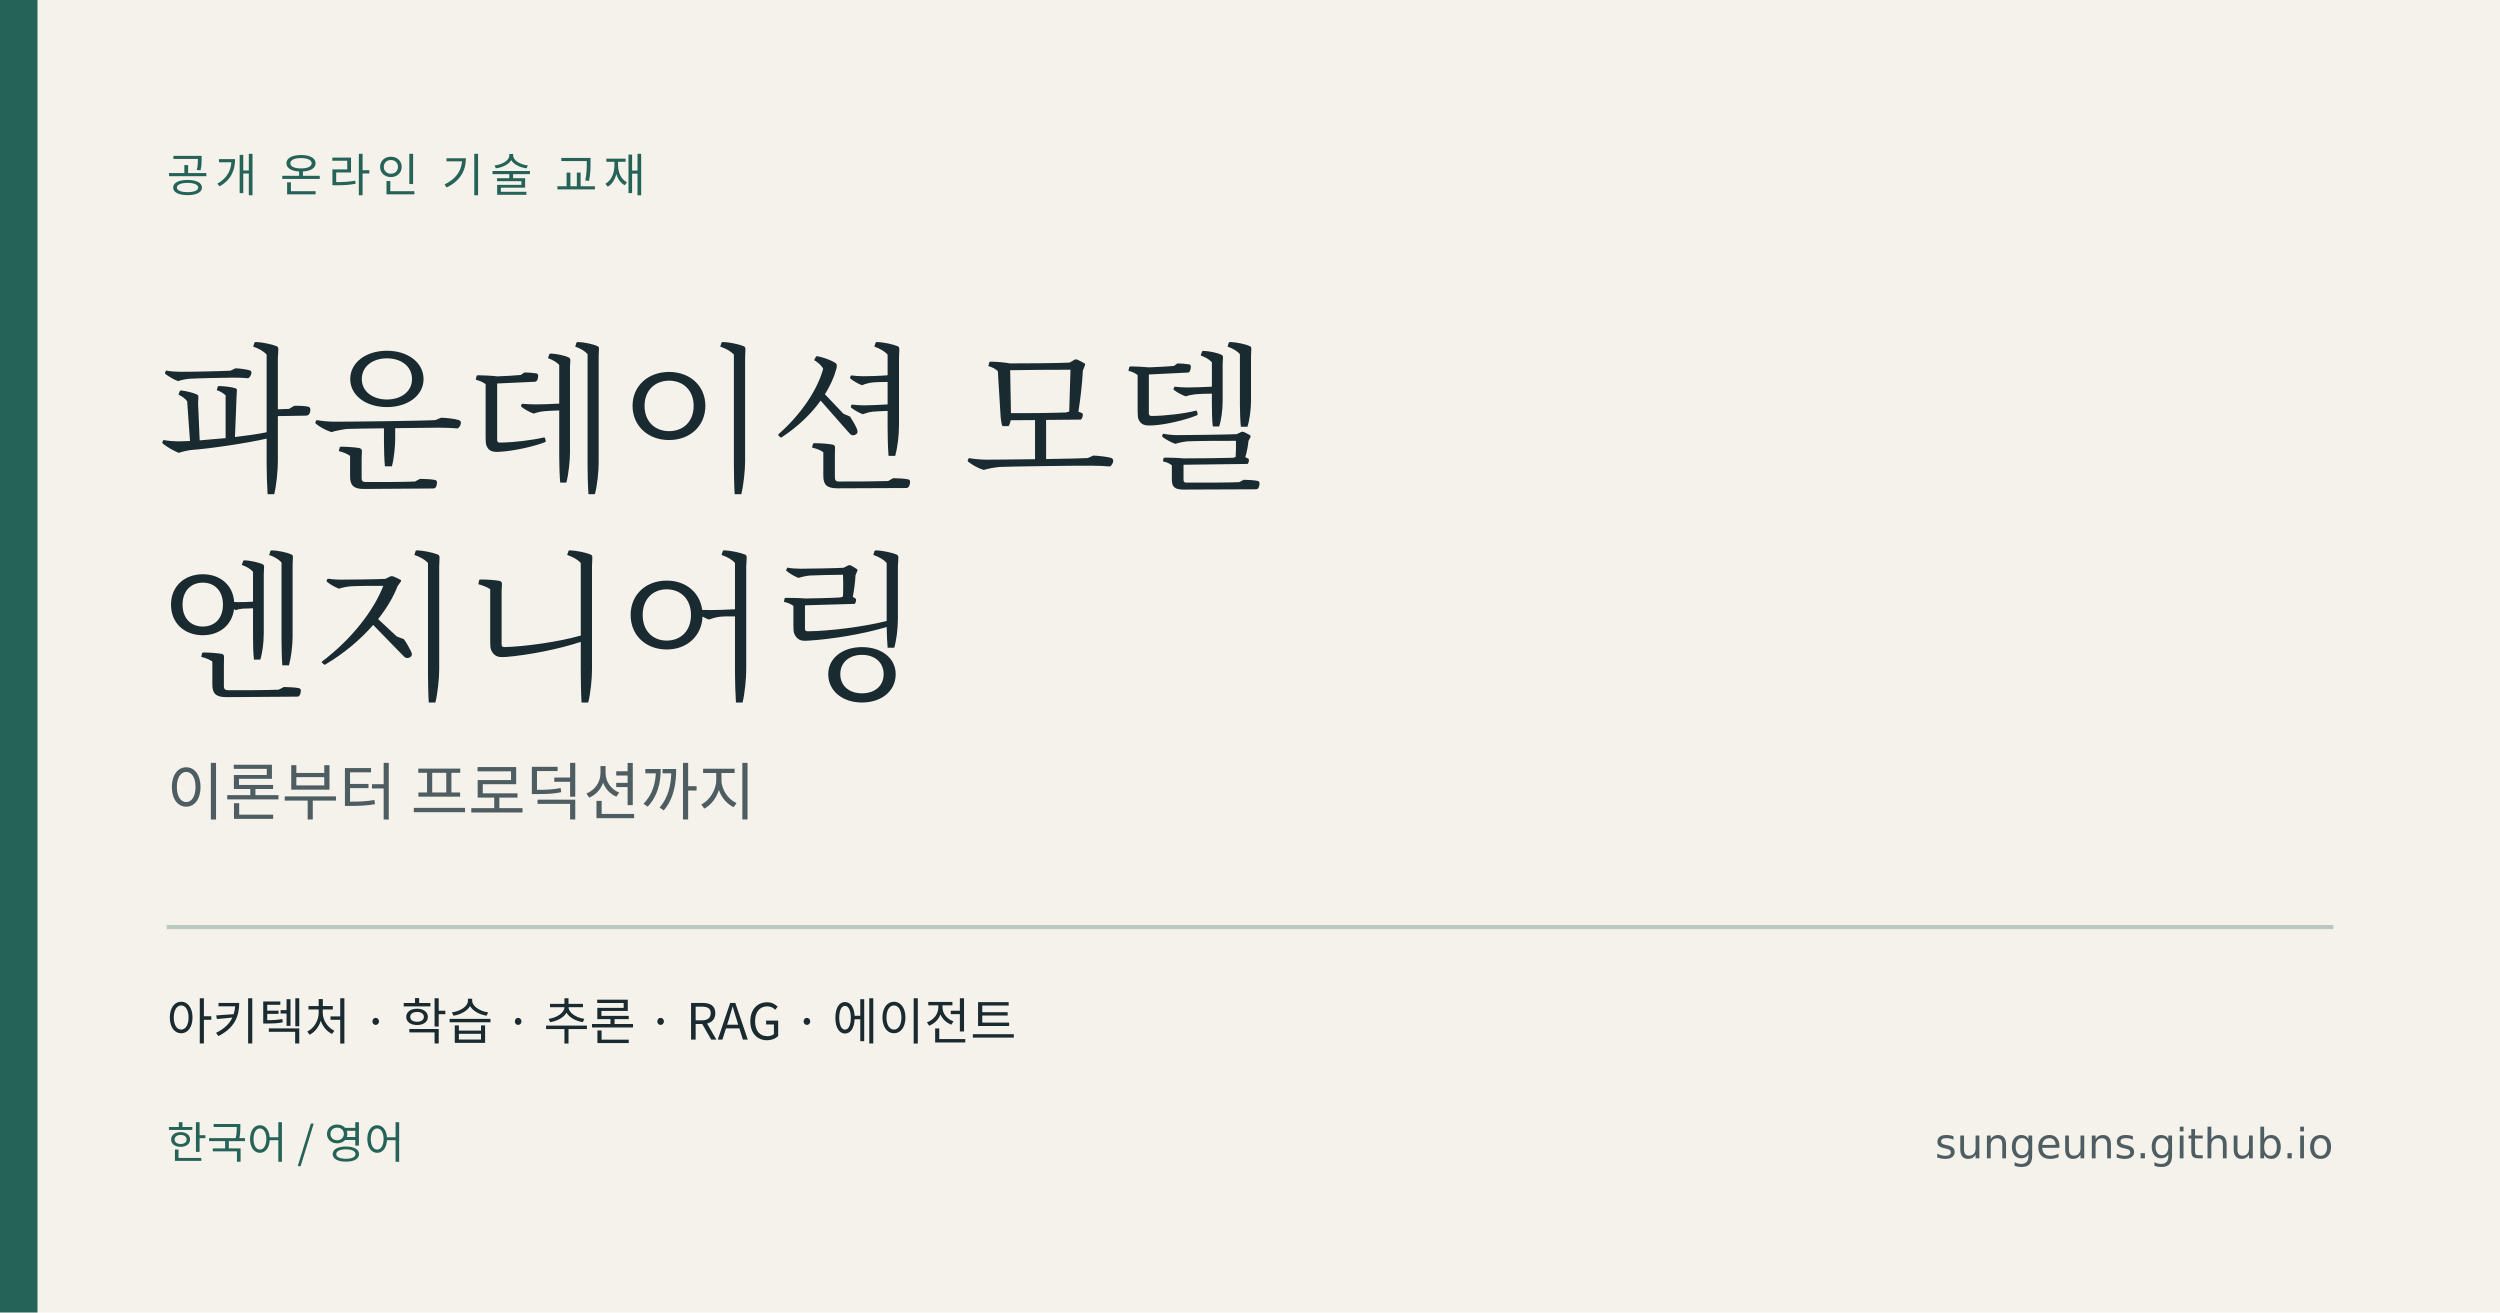
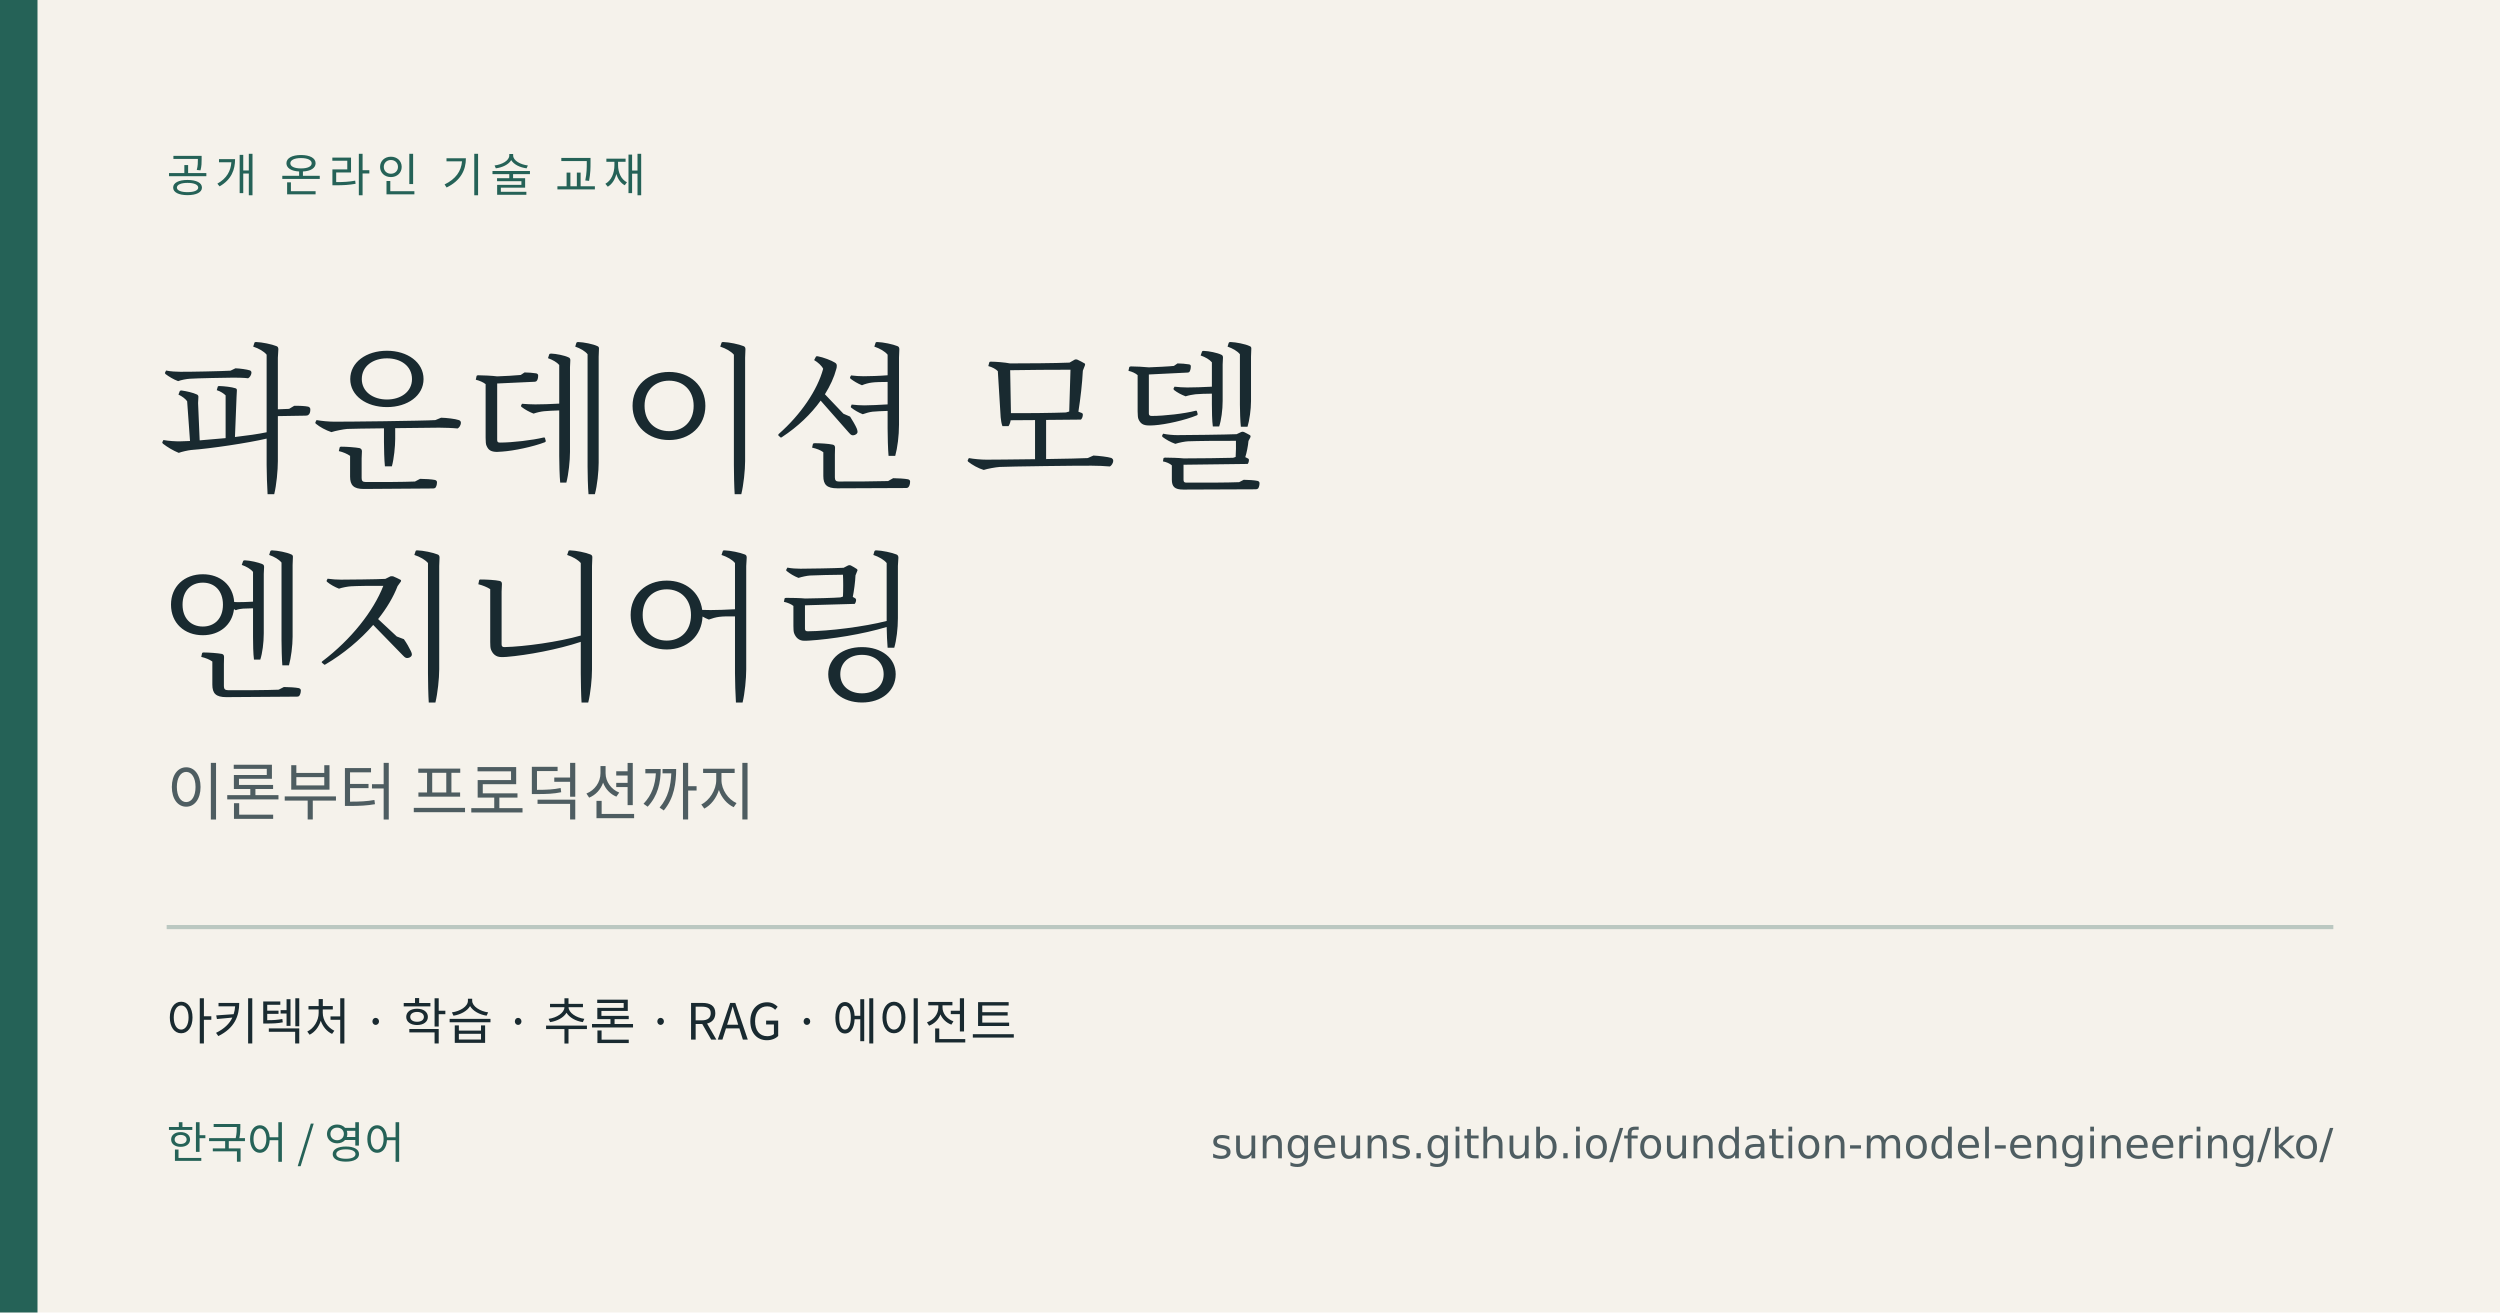
<svg xmlns="http://www.w3.org/2000/svg" width="1200" height="630" viewBox="0 0 1200 630">
  <rect width="1200" height="630" fill="#f5f2eb" />
  <rect width="18" height="630" fill="#256257" />
  <text x="80" y="92" font-family="Noto Sans CJK KR, sans-serif" font-size="22" letter-spacing="3" fill="#256257">공개 온라인 기술 교재</text>
  <text x="76" y="229" font-family="Noto Serif CJK KR, serif" font-size="76" fill="#192a30">파운데이션 모델</text>
  <text x="76" y="329" font-family="Noto Serif CJK KR, serif" font-size="76" fill="#192a30">엔지니어링</text>
  <text x="80" y="391" font-family="Noto Sans CJK KR, sans-serif" font-size="30" fill="#4e5d61">이론부터 프로덕션까지</text>
  <path d="M80 445H1120" stroke="#bbc8c1" stroke-width="2" />
  <text x="80" y="499" font-family="Noto Sans CJK KR, sans-serif" font-size="24" fill="#192a30">아키텍처 · 학습 · 추론 · RAG · 에이전트</text>
  <text x="80" y="556" font-family="Noto Sans CJK KR, sans-serif" font-size="21" fill="#256257">한국어 / 영어</text>
-   <text x="1120" y="556" text-anchor="end" font-family="DejaVu Sans, sans-serif" font-size="20" fill="#4e5d61">sungeuns.github.io</text>
+   <text x="1120" y="556" text-anchor="end" font-family="DejaVu Sans, sans-serif" font-size="20" fill="#4e5d61">sungeuns.github.io/foundation-model-engineering/ko/</text>
</svg>
